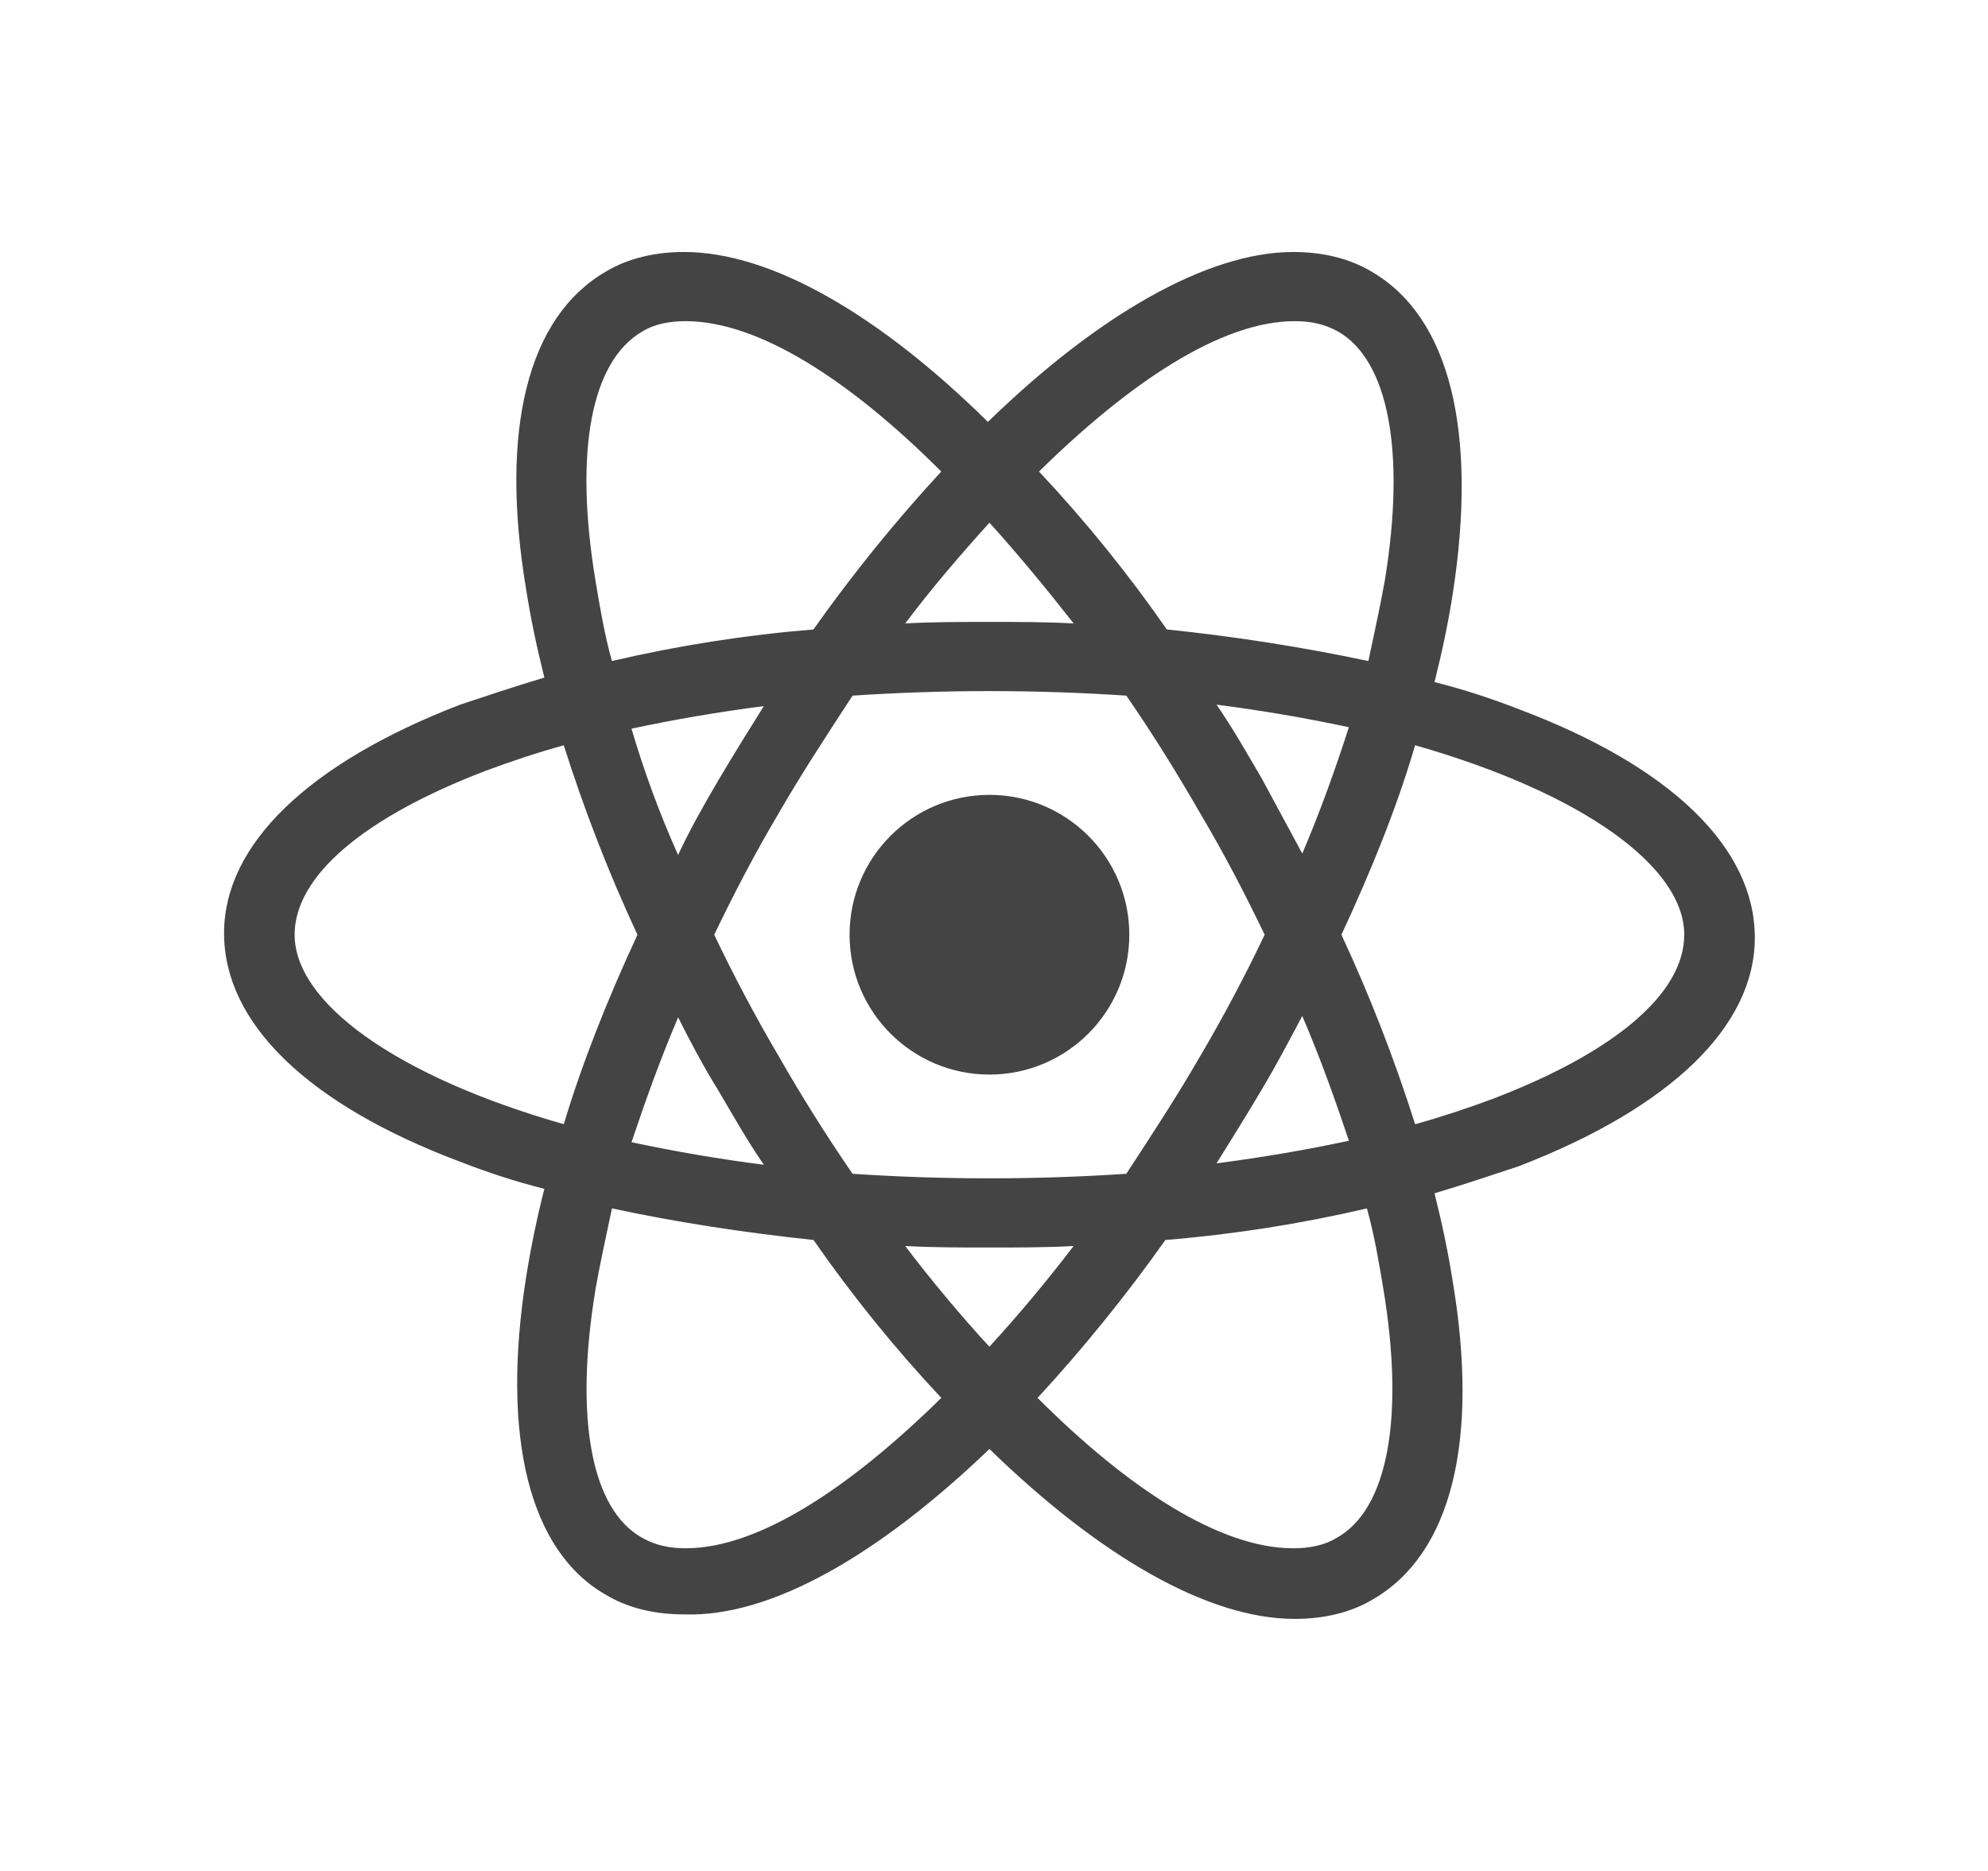
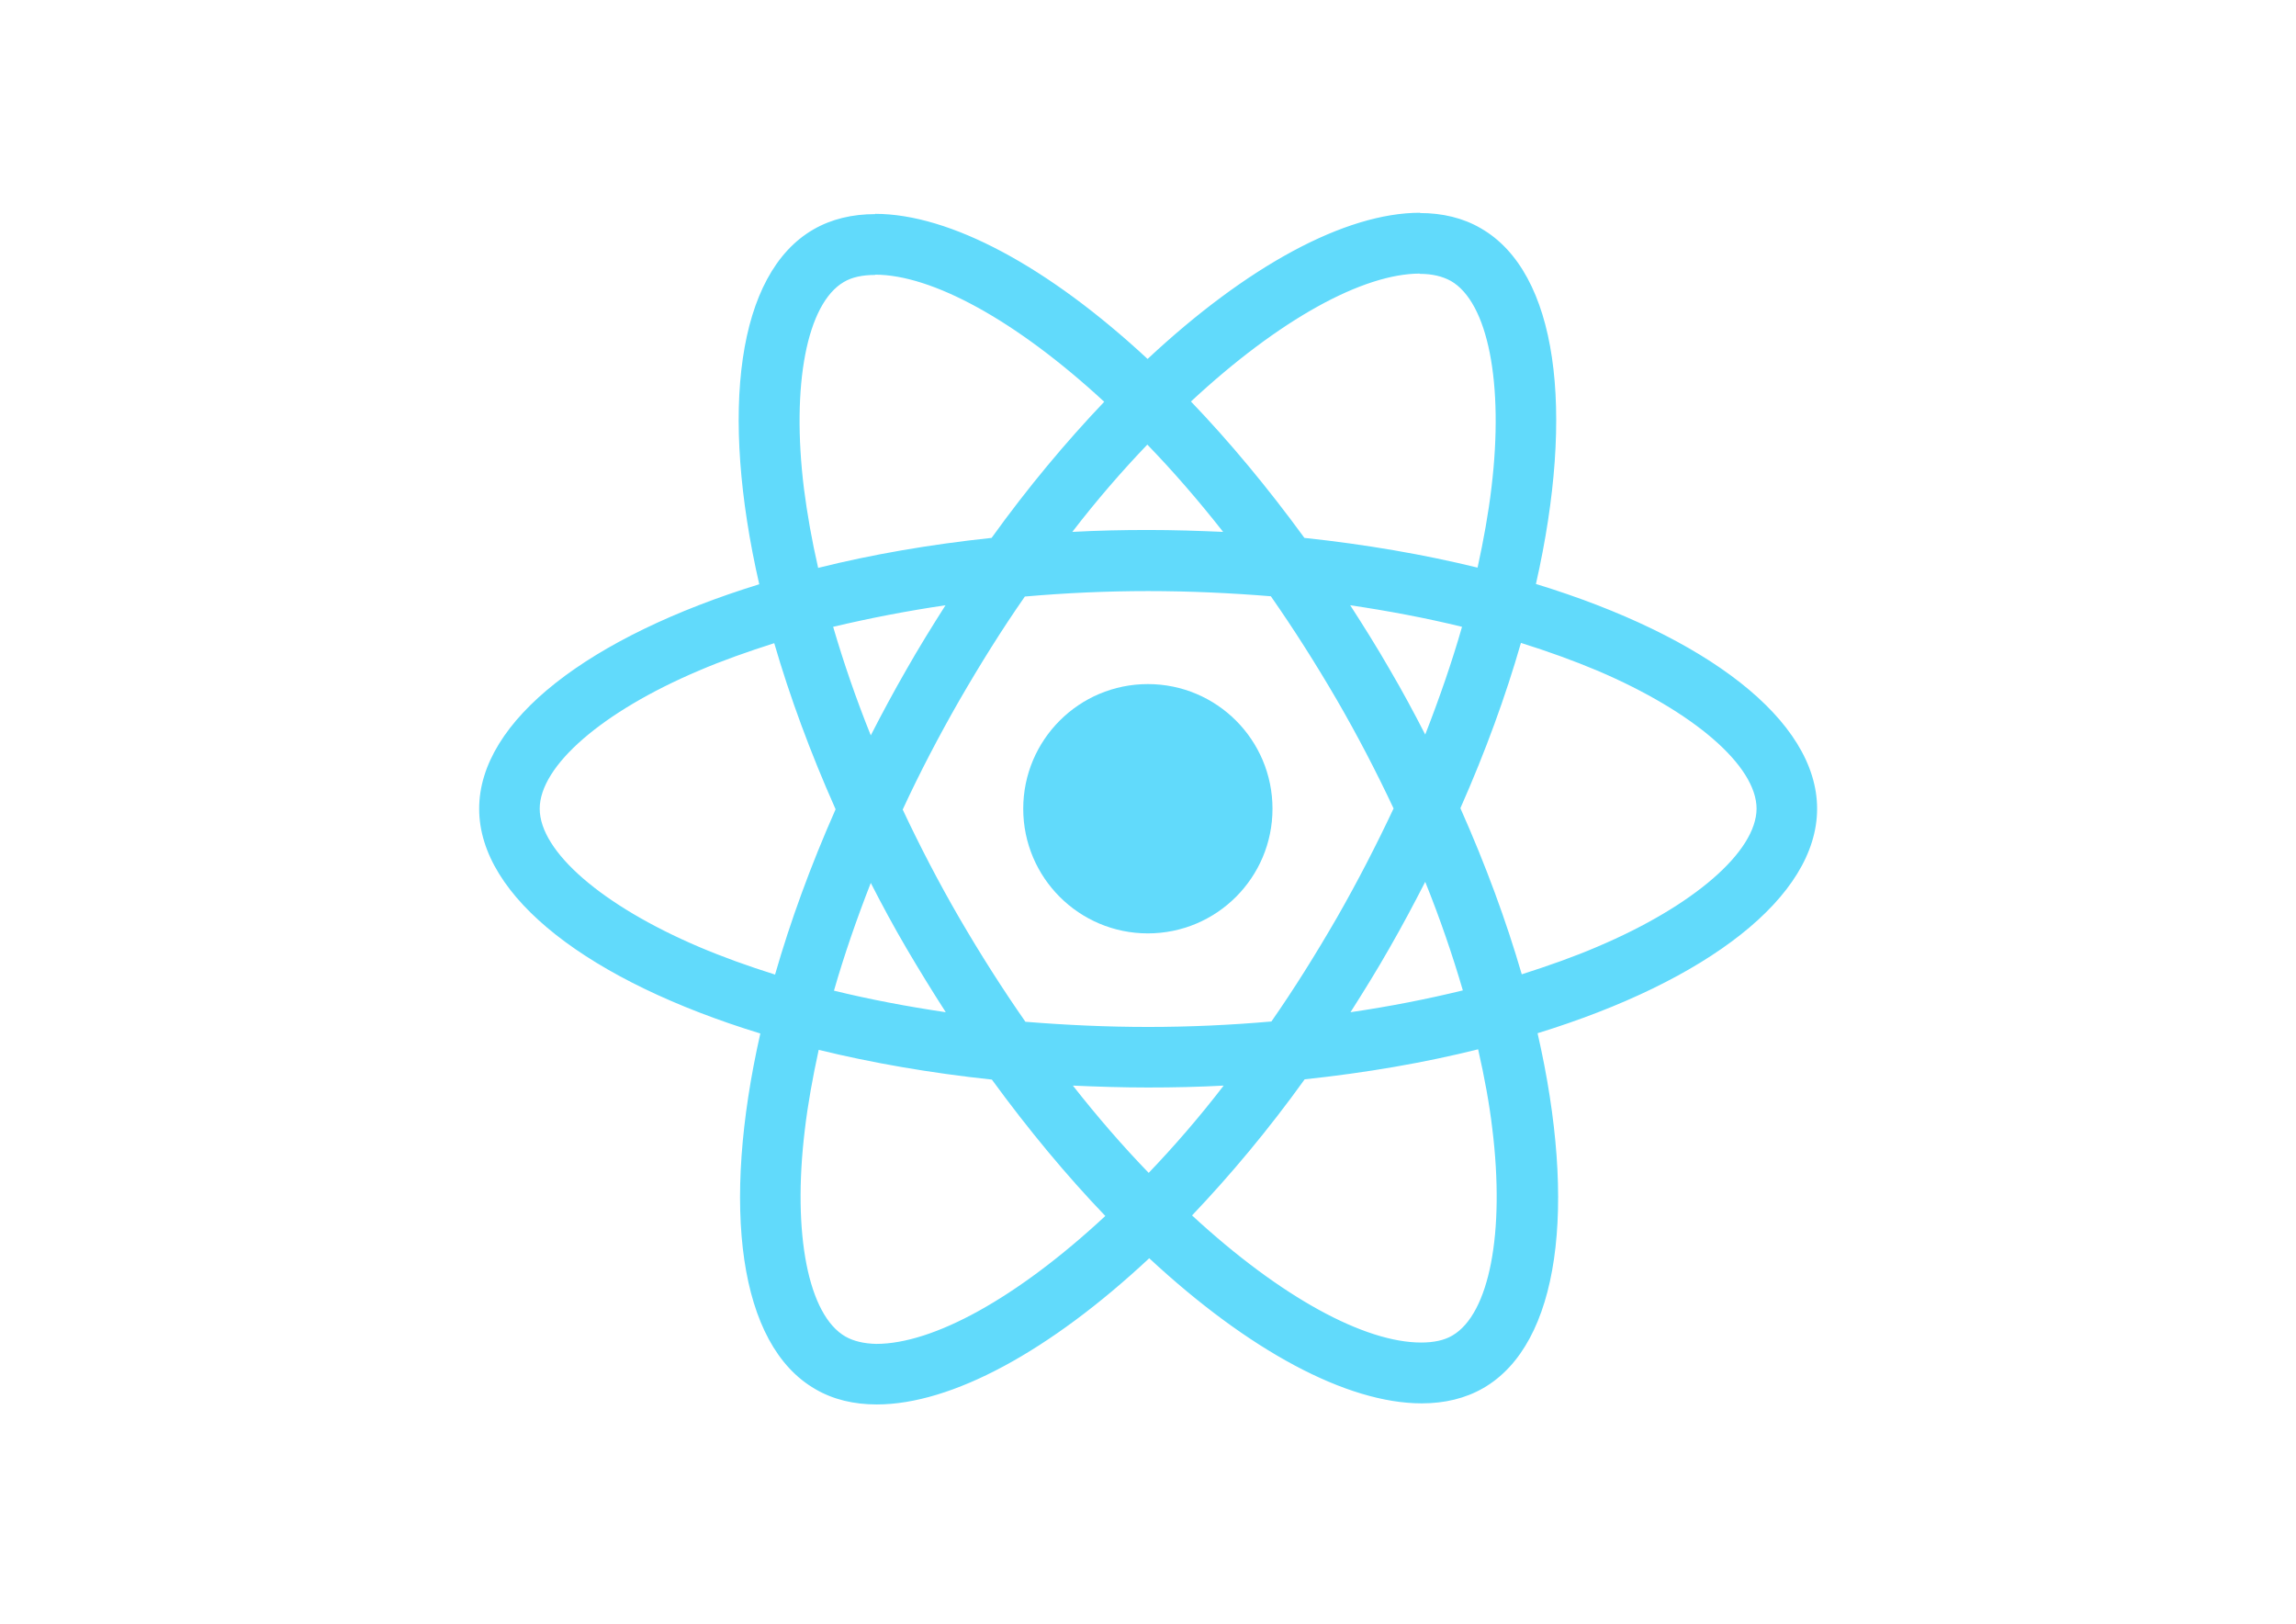
- <svg xmlns="http://www.w3.org/2000/svg" version="1.1" width="34" height="32" viewBox="0 0 34 32">
-   <path fill="#444" d="M19.314 15.987a2.392 2.392 0 1 1-4.784 0 2.392 2.392 0 0 1 4.784 0z" />
-   <path fill="#444" d="M16.922 24.783c1.878 1.826 3.729 2.906 5.221 2.906.489 0 .952-.103 1.337-.334 1.337-.772 1.826-2.701 1.363-5.453-.077-.489-.18-.977-.309-1.492.514-.154.977-.309 1.44-.463 2.598-1.003 4.038-2.392 4.038-3.909 0-1.543-1.44-2.932-4.038-3.909-.463-.18-.926-.334-1.44-.463.129-.514.232-1.003.309-1.492.437-2.803-.051-4.758-1.389-5.53-.386-.231-.849-.334-1.337-.334-1.466 0-3.344 1.08-5.221 2.906-1.852-1.826-3.704-2.906-5.195-2.906-.489 0-.952.103-1.337.334-1.337.772-1.826 2.701-1.363 5.453.077.489.18.977.309 1.492-.514.154-.977.309-1.44.463-2.598 1.003-4.038 2.392-4.038 3.909 0 1.543 1.44 2.932 4.038 3.909.463.18.926.334 1.44.463a16.882 16.882 0 0 0-.309 1.492c-.437 2.752.051 4.707 1.363 5.453.386.232.849.334 1.337.334 1.492.051 3.344-1.029 5.221-2.829zm-1.441-3.472c.463.026.952.026 1.44.026s.977 0 1.44-.026a24.523 24.523 0 0 1-1.44 1.723 24.252 24.252 0 0 1-1.44-1.723zm-3.189-2.649c.257.437.489.849.772 1.26a27.786 27.786 0 0 1-2.263-.386c.232-.694.489-1.415.797-2.135.206.411.437.849.694 1.26zM10.8 12.463c.72-.154 1.466-.283 2.263-.386-.257.412-.514.823-.772 1.26s-.489.849-.694 1.286a17.109 17.109 0 0 1-.797-2.161zm1.415 3.524c.334-.694.694-1.389 1.106-2.083.386-.669.823-1.337 1.26-2.006a35.293 35.293 0 0 1 4.682 0c.463.669.874 1.337 1.26 2.006.412.694.772 1.389 1.106 2.083a26.922 26.922 0 0 1-1.106 2.083c-.386.669-.823 1.337-1.26 2.006a35.293 35.293 0 0 1-4.682 0 28.695 28.695 0 0 1-1.26-2.006 27.106 27.106 0 0 1-1.106-2.083zm10.057-1.389l-.694-1.286c-.257-.437-.489-.849-.772-1.26.797.103 1.543.232 2.263.386-.231.72-.489 1.44-.797 2.161zm0 2.778c.309.72.566 1.44.797 2.135-.72.154-1.466.283-2.263.386.257-.412.514-.823.772-1.26.232-.386.463-.823.694-1.26zm.591 8.925c-.206.129-.463.18-.746.18-1.26 0-2.829-1.029-4.372-2.572a26.868 26.868 0 0 0 2.186-2.701 23.619 23.619 0 0 0 3.447-.54c.129.463.206.926.283 1.389.36 2.186.077 3.755-.797 4.244zm1.338-13.555c2.881.823 4.604 2.083 4.604 3.241 0 1.003-1.183 2.006-3.266 2.804-.412.154-.874.309-1.337.437a27.01 27.01 0 0 0-1.26-3.241c.514-1.106.952-2.186 1.26-3.241zm-2.058-7.253c.283 0 .514.051.746.18.849.489 1.157 2.032.797 4.244-.077.437-.18.9-.283 1.389a33.072 33.072 0 0 0-3.447-.54 23.774 23.774 0 0 0-2.186-2.701c1.543-1.518 3.112-2.572 4.372-2.572zm-3.781 5.17c-.463-.026-.952-.026-1.44-.026s-.977 0-1.44.026c.463-.617.952-1.183 1.44-1.723.489.54.977 1.132 1.44 1.723zm-7.382-4.99c.206-.129.463-.18.746-.18 1.26 0 2.829 1.029 4.372 2.572a26.756 26.756 0 0 0-2.186 2.701 23.619 23.619 0 0 0-3.447.54c-.129-.463-.206-.926-.283-1.389-.36-2.186-.077-3.729.797-4.244zM9.643 19.228c-2.881-.823-4.604-2.083-4.604-3.241 0-1.003 1.183-2.006 3.266-2.803.412-.154.874-.309 1.337-.437a27.01 27.01 0 0 0 1.26 3.241c-.514 1.106-.952 2.212-1.26 3.241zm.54 2.829c.077-.437.18-.9.283-1.389 1.08.232 2.238.412 3.447.54a23.774 23.774 0 0 0 2.186 2.701c-1.543 1.517-3.112 2.572-4.372 2.572-.283 0-.514-.051-.746-.18-.875-.489-1.157-2.058-.797-4.244z" />
+ <svg xmlns="http://www.w3.org/2000/svg" version="1.1" id="Layer_2_1_" x="0px" y="0px" viewBox="0 0 841.9 595.3" enable-background="new 0 0 841.9 595.3" xml:space="preserve">
+   <g>
+     <path fill="#61DAFB" d="M666.3,296.5c0-32.5-40.7-63.3-103.1-82.4c14.4-63.6,8-114.2-20.2-130.4c-6.5-3.8-14.1-5.6-22.4-5.6v22.3   c4.6,0,8.3,0.9,11.4,2.6c13.6,7.8,19.5,37.5,14.9,75.7c-1.1,9.4-2.9,19.3-5.1,29.4c-19.6-4.8-41-8.5-63.5-10.9   c-13.5-18.5-27.5-35.3-41.6-50c32.6-30.3,63.2-46.9,84-46.9l0-22.3c0,0,0,0,0,0c-27.5,0-63.5,19.6-99.9,53.6   c-36.4-33.8-72.4-53.2-99.9-53.2v22.3c20.7,0,51.4,16.5,84,46.6c-14,14.7-28,31.4-41.3,49.9c-22.6,2.4-44,6.1-63.6,11   c-2.3-10-4-19.7-5.2-29c-4.7-38.2,1.1-67.9,14.6-75.8c3-1.8,6.9-2.6,11.5-2.6l0-22.3c0,0,0,0,0,0c-8.4,0-16,1.8-22.6,5.6   c-28.1,16.2-34.4,66.7-19.9,130.1c-62.2,19.2-102.7,49.9-102.7,82.3c0,32.5,40.7,63.3,103.1,82.4c-14.4,63.6-8,114.2,20.2,130.4   c6.5,3.8,14.1,5.6,22.5,5.6c27.5,0,63.5-19.6,99.9-53.6c36.4,33.8,72.4,53.2,99.9,53.2c8.4,0,16-1.8,22.6-5.6   c28.1-16.2,34.4-66.7,19.9-130.1C625.8,359.7,666.3,328.9,666.3,296.5z M536.1,229.8c-3.7,12.9-8.3,26.2-13.5,39.5   c-4.1-8-8.4-16-13.1-24c-4.6-8-9.5-15.8-14.4-23.4C509.3,224,523,226.6,536.1,229.8z M490.3,336.3c-7.8,13.5-15.8,26.3-24.1,38.2   c-14.9,1.3-30,2-45.2,2c-15.1,0-30.2-0.7-45-1.9c-8.3-11.9-16.4-24.6-24.2-38c-7.6-13.1-14.5-26.4-20.8-39.8   c6.2-13.4,13.2-26.8,20.7-39.9c7.8-13.5,15.8-26.3,24.1-38.2c14.9-1.3,30-2,45.2-2c15.1,0,30.2,0.7,45,1.9   c8.3,11.9,16.4,24.6,24.2,38c7.6,13.1,14.5,26.4,20.8,39.8C504.7,309.8,497.8,323.2,490.3,336.3z M522.6,323.3   c5.4,13.4,10,26.8,13.8,39.8c-13.1,3.2-26.9,5.9-41.2,8c4.9-7.7,9.8-15.6,14.4-23.7C514.2,339.4,518.5,331.3,522.6,323.3z    M421.2,430c-9.3-9.6-18.6-20.3-27.8-32c9,0.4,18.2,0.7,27.5,0.7c9.4,0,18.7-0.2,27.8-0.7C439.7,409.7,430.4,420.4,421.2,430z    M346.8,371.1c-14.2-2.1-27.9-4.7-41-7.9c3.7-12.9,8.3-26.2,13.5-39.5c4.1,8,8.4,16,13.1,24C337.1,355.7,341.9,363.5,346.8,371.1z    M420.7,163c9.3,9.6,18.6,20.3,27.8,32c-9-0.4-18.2-0.7-27.5-0.7c-9.4,0-18.7,0.2-27.8,0.7C402.2,183.3,411.5,172.6,420.7,163z    M346.7,221.9c-4.9,7.7-9.8,15.6-14.4,23.7c-4.6,8-8.9,16-13,24c-5.4-13.4-10-26.8-13.8-39.8C318.6,226.7,332.4,224,346.7,221.9z    M256.2,347.1c-35.4-15.1-58.3-34.9-58.3-50.6c0-15.7,22.9-35.6,58.3-50.6c8.6-3.7,18-7,27.7-10.1c5.7,19.6,13.2,40,22.5,60.9   c-9.2,20.8-16.6,41.1-22.2,60.6C274.3,354.2,264.9,350.8,256.2,347.1z M310,490c-13.6-7.8-19.5-37.5-14.9-75.7   c1.1-9.4,2.9-19.3,5.1-29.4c19.6,4.8,41,8.5,63.5,10.9c13.5,18.5,27.5,35.3,41.6,50c-32.6,30.3-63.2,46.9-84,46.9   C316.8,492.6,313,491.7,310,490z M547.2,413.8c4.7,38.2-1.1,67.9-14.6,75.8c-3,1.8-6.9,2.6-11.5,2.6c-20.7,0-51.4-16.5-84-46.6   c14-14.7,28-31.4,41.3-49.9c22.6-2.4,44-6.1,63.6-11C544.3,394.8,546.1,404.5,547.2,413.8z M585.7,347.1c-8.6,3.7-18,7-27.7,10.1   c-5.7-19.6-13.2-40-22.5-60.9c9.2-20.8,16.6-41.1,22.2-60.6c9.9,3.1,19.3,6.5,28.1,10.2c35.4,15.1,58.3,34.9,58.3,50.6   C644,312.2,621.1,332.1,585.7,347.1z" />
+     <polygon fill="#61DAFB" points="320.8,78.4 320.8,78.4 320.8,78.4  " />
+     <circle fill="#61DAFB" cx="420.9" cy="296.5" r="45.7" />
+     <polygon fill="#61DAFB" points="520.5,78.1 520.5,78.1 520.5,78.1  " />
+   </g>
</svg>
